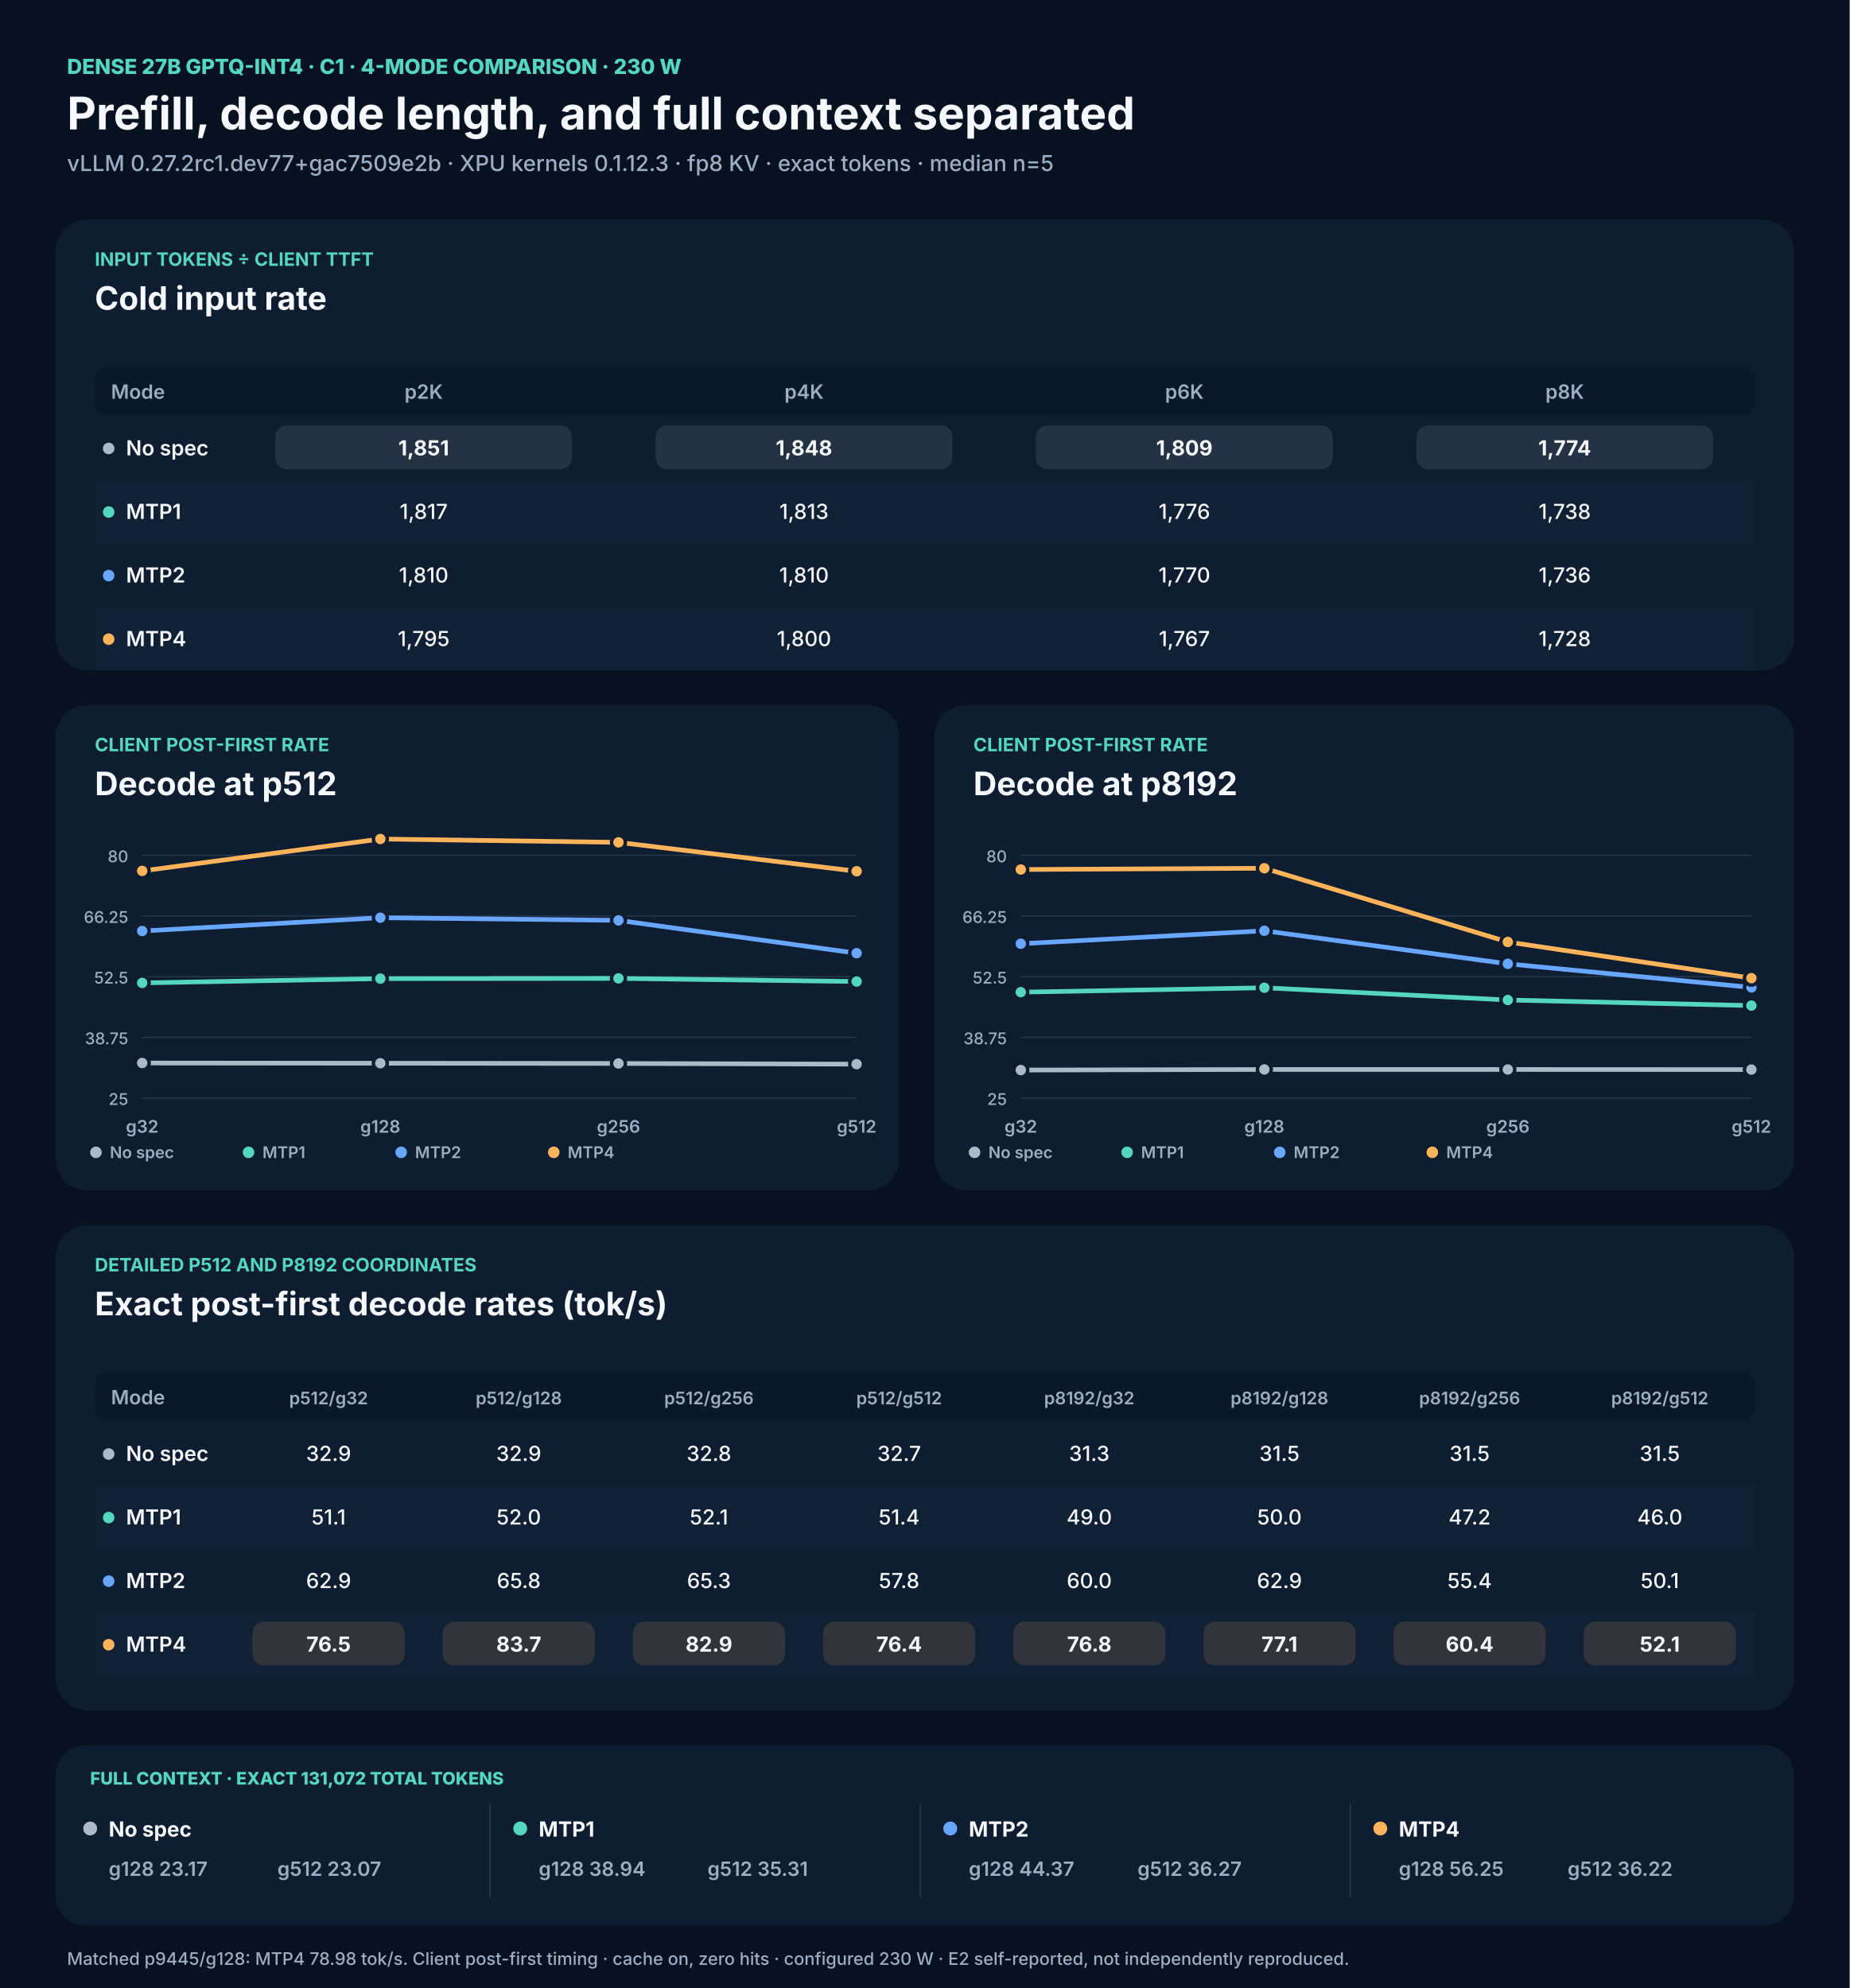
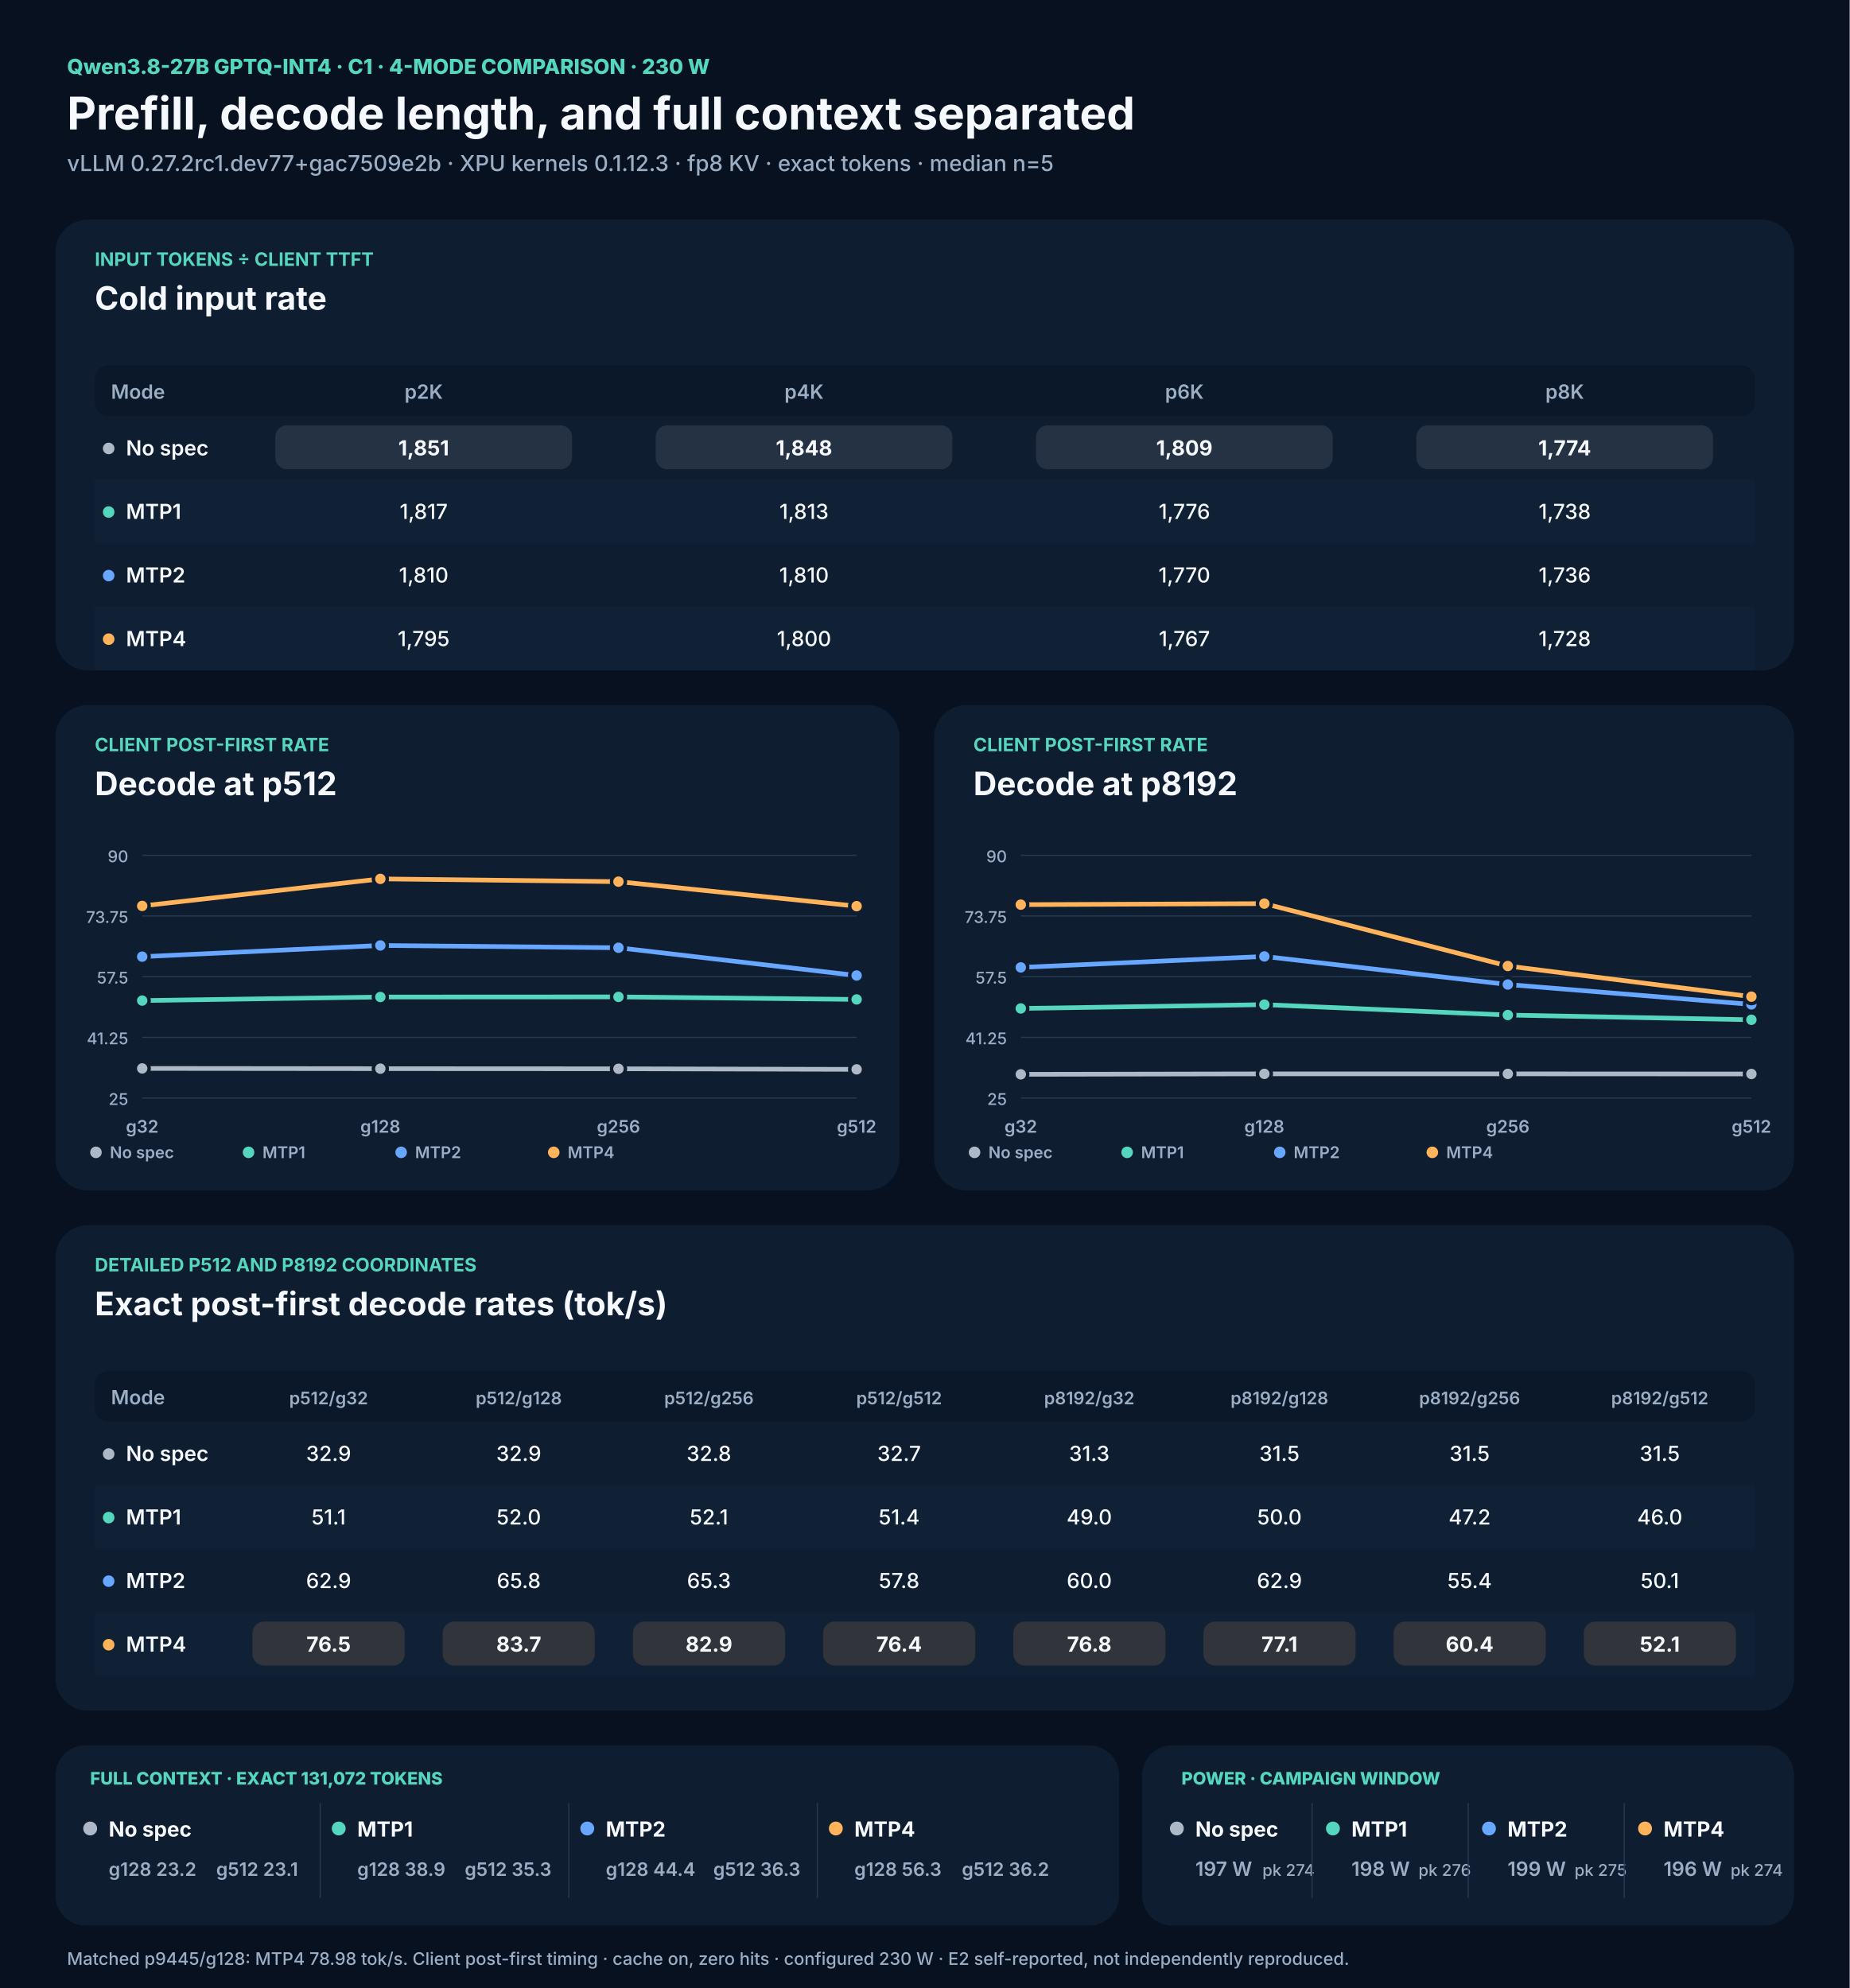
<svg xmlns="http://www.w3.org/2000/svg" width="1600" height="1720" viewBox="0 0 1600 1720" role="img" aria-labelledby="title desc">
  <rect width="1600" height="1720" fill="#07111f" />
  <style>text{font-family:Inter,ui-sans-serif,system-ui,-apple-system,BlinkMacSystemFont,"Segoe UI",sans-serif;font-variant-numeric:tabular-nums}</style>
-   <text x="58" y="64" fill="#55d6be" font-size="18" font-weight="800" text-anchor="start">DENSE 27B GPTQ-INT4 · C1 · 4-MODE COMPARISON · 230 W</text>
+   <text x="58" y="64" fill="#55d6be" font-size="18" font-weight="800" text-anchor="start">Qwen3.8-27B GPTQ-INT4 · C1 · 4-MODE COMPARISON · 230 W</text>
  <text x="58" y="112" fill="#f5f8fc" font-size="39" font-weight="750" text-anchor="start">Prefill, decode length, and full context separated</text>
  <text x="58" y="148" fill="#9caec4" font-size="19" font-weight="500" text-anchor="start">vLLM 0.27.2rc1.dev77+gac7509e2b · XPU kernels 0.1.12.3 · fp8 KV · exact tokens · median n=5</text>
  <rect x="48" y="190" width="1504" height="390" rx="28" fill="#0f1d30" />
  <text x="82" y="230" fill="#55d6be" font-size="16" font-weight="700" text-anchor="start">INPUT TOKENS ÷ CLIENT TTFT</text>
  <text x="82" y="268" fill="#f5f8fc" font-size="28" font-weight="700" text-anchor="start">Cold input rate</text>
  <rect x="82" y="316" width="1436" height="44" rx="12" fill="#0b1829" />
  <text x="96" y="345" fill="#9caec4" font-size="17" font-weight="600" text-anchor="start">Mode</text>
  <text x="366.5" y="345" fill="#9caec4" font-size="17" font-weight="600" text-anchor="middle">p2K</text>
  <text x="695.5" y="345" fill="#9caec4" font-size="17" font-weight="600" text-anchor="middle">p4K</text>
  <text x="1024.5" y="345" fill="#9caec4" font-size="17" font-weight="600" text-anchor="middle">p6K</text>
  <text x="1353.5" y="345" fill="#9caec4" font-size="17" font-weight="600" text-anchor="middle">p8K</text>
  <circle cx="94" cy="388" r="5" fill="#aeb9c7" />
  <text x="109" y="394" fill="#f5f8fc" font-size="18" font-weight="600" text-anchor="start">No spec</text>
  <rect x="238.2" y="368" width="256.6" height="38" rx="10" fill="#aeb9c7" opacity="0.14" />
  <text x="366.5" y="394" fill="#f5f8fc" font-size="18" font-weight="700" text-anchor="middle">1,851</text>
  <rect x="567.2" y="368" width="256.6" height="38" rx="10" fill="#aeb9c7" opacity="0.14" />
  <text x="695.5" y="394" fill="#f5f8fc" font-size="18" font-weight="700" text-anchor="middle">1,848</text>
  <rect x="896.2" y="368" width="256.6" height="38" rx="10" fill="#aeb9c7" opacity="0.14" />
  <text x="1024.5" y="394" fill="#f5f8fc" font-size="18" font-weight="700" text-anchor="middle">1,809</text>
  <rect x="1225.2" y="368" width="256.6" height="38" rx="10" fill="#aeb9c7" opacity="0.14" />
  <text x="1353.5" y="394" fill="#f5f8fc" font-size="18" font-weight="700" text-anchor="middle">1,774</text>
  <rect x="82" y="415" width="1436" height="55" fill="#12243a" opacity="0.52" />
  <circle cx="94" cy="443" r="5" fill="#55d6be" />
  <text x="109" y="449" fill="#f5f8fc" font-size="18" font-weight="600" text-anchor="start">MTP1</text>
  <text x="366.5" y="449" fill="#f5f8fc" font-size="18" font-weight="500" text-anchor="middle">1,817</text>
  <text x="695.5" y="449" fill="#f5f8fc" font-size="18" font-weight="500" text-anchor="middle">1,813</text>
  <text x="1024.5" y="449" fill="#f5f8fc" font-size="18" font-weight="500" text-anchor="middle">1,776</text>
  <text x="1353.5" y="449" fill="#f5f8fc" font-size="18" font-weight="500" text-anchor="middle">1,738</text>
  <circle cx="94" cy="498" r="5" fill="#68a7ff" />
  <text x="109" y="504" fill="#f5f8fc" font-size="18" font-weight="600" text-anchor="start">MTP2</text>
  <text x="366.5" y="504" fill="#f5f8fc" font-size="18" font-weight="500" text-anchor="middle">1,810</text>
  <text x="695.5" y="504" fill="#f5f8fc" font-size="18" font-weight="500" text-anchor="middle">1,810</text>
  <text x="1024.5" y="504" fill="#f5f8fc" font-size="18" font-weight="500" text-anchor="middle">1,770</text>
  <text x="1353.5" y="504" fill="#f5f8fc" font-size="18" font-weight="500" text-anchor="middle">1,736</text>
  <rect x="82" y="525" width="1436" height="55" fill="#12243a" opacity="0.52" />
  <circle cx="94" cy="553" r="5" fill="#ffb45c" />
  <text x="109" y="559" fill="#f5f8fc" font-size="18" font-weight="600" text-anchor="start">MTP4</text>
  <text x="366.5" y="559" fill="#f5f8fc" font-size="18" font-weight="500" text-anchor="middle">1,795</text>
  <text x="695.5" y="559" fill="#f5f8fc" font-size="18" font-weight="500" text-anchor="middle">1,800</text>
  <text x="1024.5" y="559" fill="#f5f8fc" font-size="18" font-weight="500" text-anchor="middle">1,767</text>
  <text x="1353.5" y="559" fill="#f5f8fc" font-size="18" font-weight="500" text-anchor="middle">1,728</text>
  <rect x="48" y="610" width="730" height="420" rx="28" fill="#0f1d30" />
  <text x="82" y="650" fill="#55d6be" font-size="16" font-weight="700" text-anchor="start">CLIENT POST-FIRST RATE</text>
  <text x="82" y="688" fill="#f5f8fc" font-size="28" font-weight="700" text-anchor="start">Decode at p512</text>
  <line x1="123" y1="950.0" x2="741" y2="950.0" stroke="#263a53" stroke-width="1" />
  <text x="111" y="956.0" fill="#9caec4" font-size="14" font-weight="500" text-anchor="end">25</text>
  <line x1="123" y1="897.5" x2="741" y2="897.5" stroke="#263a53" stroke-width="1" />
-   <text x="111" y="903.5" fill="#9caec4" font-size="14" font-weight="500" text-anchor="end">38.75</text>
+   <text x="111" y="903.5" fill="#9caec4" font-size="14" font-weight="500" text-anchor="end">41.25</text>
  <line x1="123" y1="845.0" x2="741" y2="845.0" stroke="#263a53" stroke-width="1" />
-   <text x="111" y="851.0" fill="#9caec4" font-size="14" font-weight="500" text-anchor="end">52.5</text>
+   <text x="111" y="851.0" fill="#9caec4" font-size="14" font-weight="500" text-anchor="end">57.5</text>
  <line x1="123" y1="792.5" x2="741" y2="792.5" stroke="#263a53" stroke-width="1" />
-   <text x="111" y="798.5" fill="#9caec4" font-size="14" font-weight="500" text-anchor="end">66.25</text>
+   <text x="111" y="798.5" fill="#9caec4" font-size="14" font-weight="500" text-anchor="end">73.75</text>
  <line x1="123" y1="740.0" x2="741" y2="740.0" stroke="#263a53" stroke-width="1" />
-   <text x="111" y="746.0" fill="#9caec4" font-size="14" font-weight="500" text-anchor="end">80</text>
+   <text x="111" y="746.0" fill="#9caec4" font-size="14" font-weight="500" text-anchor="end">90</text>
  <text x="123.0" y="980" fill="#9caec4" font-size="15" font-weight="600" text-anchor="middle">g32</text>
  <text x="329.0" y="980" fill="#9caec4" font-size="15" font-weight="600" text-anchor="middle">g128</text>
  <text x="535.0" y="980" fill="#9caec4" font-size="15" font-weight="600" text-anchor="middle">g256</text>
  <text x="741.0" y="980" fill="#9caec4" font-size="15" font-weight="600" text-anchor="middle">g512</text>
-   <polyline points="123.0,919.7 329.0,919.9 535.0,920.1 741.0,920.7" fill="none" stroke="#aeb9c7" stroke-width="4" stroke-linecap="round" stroke-linejoin="round" />
-   <circle cx="123.0" cy="919.7" r="6" fill="#aeb9c7" stroke="#0f1d30" stroke-width="3" />
-   <circle cx="329.0" cy="919.9" r="6" fill="#aeb9c7" stroke="#0f1d30" stroke-width="3" />
-   <circle cx="535.0" cy="920.1" r="6" fill="#aeb9c7" stroke="#0f1d30" stroke-width="3" />
-   <circle cx="741.0" cy="920.7" r="6" fill="#aeb9c7" stroke="#0f1d30" stroke-width="3" />
-   <polyline points="123.0,850.4 329.0,846.7 535.0,846.5 741.0,849.2" fill="none" stroke="#55d6be" stroke-width="4" stroke-linecap="round" stroke-linejoin="round" />
-   <circle cx="123.0" cy="850.4" r="6" fill="#55d6be" stroke="#0f1d30" stroke-width="3" />
-   <circle cx="329.0" cy="846.7" r="6" fill="#55d6be" stroke="#0f1d30" stroke-width="3" />
-   <circle cx="535.0" cy="846.5" r="6" fill="#55d6be" stroke="#0f1d30" stroke-width="3" />
-   <circle cx="741.0" cy="849.2" r="6" fill="#55d6be" stroke="#0f1d30" stroke-width="3" />
-   <polyline points="123.0,805.5 329.0,794.0 535.0,796.3 741.0,824.7" fill="none" stroke="#68a7ff" stroke-width="4" stroke-linecap="round" stroke-linejoin="round" />
-   <circle cx="123.0" cy="805.5" r="6" fill="#68a7ff" stroke="#0f1d30" stroke-width="3" />
-   <circle cx="329.0" cy="794.0" r="6" fill="#68a7ff" stroke="#0f1d30" stroke-width="3" />
-   <circle cx="535.0" cy="796.3" r="6" fill="#68a7ff" stroke="#0f1d30" stroke-width="3" />
-   <circle cx="741.0" cy="824.7" r="6" fill="#68a7ff" stroke="#0f1d30" stroke-width="3" />
-   <polyline points="123.0,753.5 329.0,725.9 535.0,728.8 741.0,753.8" fill="none" stroke="#ffb45c" stroke-width="4" stroke-linecap="round" stroke-linejoin="round" />
-   <circle cx="123.0" cy="753.5" r="6" fill="#ffb45c" stroke="#0f1d30" stroke-width="3" />
-   <circle cx="329.0" cy="725.9" r="6" fill="#ffb45c" stroke="#0f1d30" stroke-width="3" />
-   <circle cx="535.0" cy="728.8" r="6" fill="#ffb45c" stroke="#0f1d30" stroke-width="3" />
-   <circle cx="741.0" cy="753.8" r="6" fill="#ffb45c" stroke="#0f1d30" stroke-width="3" />
+   <polyline points="123.0,924.4 329.0,924.6 535.0,924.7 741.0,925.2" fill="none" stroke="#aeb9c7" stroke-width="4" stroke-linecap="round" stroke-linejoin="round" />
+   <circle cx="123.0" cy="924.4" r="6" fill="#aeb9c7" stroke="#0f1d30" stroke-width="3" />
+   <circle cx="329.0" cy="924.6" r="6" fill="#aeb9c7" stroke="#0f1d30" stroke-width="3" />
+   <circle cx="535.0" cy="924.7" r="6" fill="#aeb9c7" stroke="#0f1d30" stroke-width="3" />
+   <circle cx="741.0" cy="925.2" r="6" fill="#aeb9c7" stroke="#0f1d30" stroke-width="3" />
+   <polyline points="123.0,865.7 329.0,862.6 535.0,862.5 741.0,864.7" fill="none" stroke="#55d6be" stroke-width="4" stroke-linecap="round" stroke-linejoin="round" />
+   <circle cx="123.0" cy="865.7" r="6" fill="#55d6be" stroke="#0f1d30" stroke-width="3" />
+   <circle cx="329.0" cy="862.6" r="6" fill="#55d6be" stroke="#0f1d30" stroke-width="3" />
+   <circle cx="535.0" cy="862.5" r="6" fill="#55d6be" stroke="#0f1d30" stroke-width="3" />
+   <circle cx="741.0" cy="864.7" r="6" fill="#55d6be" stroke="#0f1d30" stroke-width="3" />
+   <polyline points="123.0,827.7 329.0,818.0 535.0,820.0 741.0,844.0" fill="none" stroke="#68a7ff" stroke-width="4" stroke-linecap="round" stroke-linejoin="round" />
+   <circle cx="123.0" cy="827.7" r="6" fill="#68a7ff" stroke="#0f1d30" stroke-width="3" />
+   <circle cx="329.0" cy="818.0" r="6" fill="#68a7ff" stroke="#0f1d30" stroke-width="3" />
+   <circle cx="535.0" cy="820.0" r="6" fill="#68a7ff" stroke="#0f1d30" stroke-width="3" />
+   <circle cx="741.0" cy="844.0" r="6" fill="#68a7ff" stroke="#0f1d30" stroke-width="3" />
+   <polyline points="123.0,783.8 329.0,760.4 535.0,762.8 741.0,784.0" fill="none" stroke="#ffb45c" stroke-width="4" stroke-linecap="round" stroke-linejoin="round" />
+   <circle cx="123.0" cy="783.8" r="6" fill="#ffb45c" stroke="#0f1d30" stroke-width="3" />
+   <circle cx="329.0" cy="760.4" r="6" fill="#ffb45c" stroke="#0f1d30" stroke-width="3" />
+   <circle cx="535.0" cy="762.8" r="6" fill="#ffb45c" stroke="#0f1d30" stroke-width="3" />
+   <circle cx="741.0" cy="784.0" r="6" fill="#ffb45c" stroke="#0f1d30" stroke-width="3" />
  <circle cx="83" cy="997" r="5" fill="#aeb9c7" />
  <text x="95" y="1002" fill="#9caec4" font-size="14" font-weight="600" text-anchor="start">No spec</text>
  <circle cx="215" cy="997" r="5" fill="#55d6be" />
  <text x="227" y="1002" fill="#9caec4" font-size="14" font-weight="600" text-anchor="start">MTP1</text>
  <circle cx="347" cy="997" r="5" fill="#68a7ff" />
  <text x="359" y="1002" fill="#9caec4" font-size="14" font-weight="600" text-anchor="start">MTP2</text>
  <circle cx="479" cy="997" r="5" fill="#ffb45c" />
  <text x="491" y="1002" fill="#9caec4" font-size="14" font-weight="600" text-anchor="start">MTP4</text>
  <rect x="808" y="610" width="744" height="420" rx="28" fill="#0f1d30" />
  <text x="842" y="650" fill="#55d6be" font-size="16" font-weight="700" text-anchor="start">CLIENT POST-FIRST RATE</text>
  <text x="842" y="688" fill="#f5f8fc" font-size="28" font-weight="700" text-anchor="start">Decode at p8192</text>
  <line x1="883" y1="950.0" x2="1515" y2="950.0" stroke="#263a53" stroke-width="1" />
  <text x="871" y="956.0" fill="#9caec4" font-size="14" font-weight="500" text-anchor="end">25</text>
  <line x1="883" y1="897.5" x2="1515" y2="897.5" stroke="#263a53" stroke-width="1" />
-   <text x="871" y="903.5" fill="#9caec4" font-size="14" font-weight="500" text-anchor="end">38.75</text>
+   <text x="871" y="903.5" fill="#9caec4" font-size="14" font-weight="500" text-anchor="end">41.25</text>
  <line x1="883" y1="845.0" x2="1515" y2="845.0" stroke="#263a53" stroke-width="1" />
-   <text x="871" y="851.0" fill="#9caec4" font-size="14" font-weight="500" text-anchor="end">52.5</text>
+   <text x="871" y="851.0" fill="#9caec4" font-size="14" font-weight="500" text-anchor="end">57.5</text>
  <line x1="883" y1="792.5" x2="1515" y2="792.5" stroke="#263a53" stroke-width="1" />
-   <text x="871" y="798.5" fill="#9caec4" font-size="14" font-weight="500" text-anchor="end">66.25</text>
+   <text x="871" y="798.5" fill="#9caec4" font-size="14" font-weight="500" text-anchor="end">73.75</text>
  <line x1="883" y1="740.0" x2="1515" y2="740.0" stroke="#263a53" stroke-width="1" />
-   <text x="871" y="746.0" fill="#9caec4" font-size="14" font-weight="500" text-anchor="end">80</text>
+   <text x="871" y="746.0" fill="#9caec4" font-size="14" font-weight="500" text-anchor="end">90</text>
  <text x="883.0" y="980" fill="#9caec4" font-size="15" font-weight="600" text-anchor="middle">g32</text>
  <text x="1093.667" y="980" fill="#9caec4" font-size="15" font-weight="600" text-anchor="middle">g128</text>
  <text x="1304.333" y="980" fill="#9caec4" font-size="15" font-weight="600" text-anchor="middle">g256</text>
  <text x="1515.0" y="980" fill="#9caec4" font-size="15" font-weight="600" text-anchor="middle">g512</text>
-   <polyline points="883.0,925.8 1093.7,925.3 1304.3,925.3 1515.0,925.4" fill="none" stroke="#aeb9c7" stroke-width="4" stroke-linecap="round" stroke-linejoin="round" />
-   <circle cx="883.0" cy="925.8" r="6" fill="#aeb9c7" stroke="#0f1d30" stroke-width="3" />
-   <circle cx="1093.7" cy="925.3" r="6" fill="#aeb9c7" stroke="#0f1d30" stroke-width="3" />
-   <circle cx="1304.3" cy="925.3" r="6" fill="#aeb9c7" stroke="#0f1d30" stroke-width="3" />
-   <circle cx="1515.0" cy="925.4" r="6" fill="#aeb9c7" stroke="#0f1d30" stroke-width="3" />
-   <polyline points="883.0,858.4 1093.7,854.6 1304.3,865.2 1515.0,870.0" fill="none" stroke="#55d6be" stroke-width="4" stroke-linecap="round" stroke-linejoin="round" />
-   <circle cx="883.0" cy="858.4" r="6" fill="#55d6be" stroke="#0f1d30" stroke-width="3" />
-   <circle cx="1093.7" cy="854.6" r="6" fill="#55d6be" stroke="#0f1d30" stroke-width="3" />
-   <circle cx="1304.3" cy="865.2" r="6" fill="#55d6be" stroke="#0f1d30" stroke-width="3" />
-   <circle cx="1515.0" cy="870.0" r="6" fill="#55d6be" stroke="#0f1d30" stroke-width="3" />
-   <polyline points="883.0,816.5 1093.7,805.3 1304.3,833.9 1515.0,854.3" fill="none" stroke="#68a7ff" stroke-width="4" stroke-linecap="round" stroke-linejoin="round" />
-   <circle cx="883.0" cy="816.5" r="6" fill="#68a7ff" stroke="#0f1d30" stroke-width="3" />
-   <circle cx="1093.7" cy="805.3" r="6" fill="#68a7ff" stroke="#0f1d30" stroke-width="3" />
-   <circle cx="1304.3" cy="833.9" r="6" fill="#68a7ff" stroke="#0f1d30" stroke-width="3" />
-   <circle cx="1515.0" cy="854.3" r="6" fill="#68a7ff" stroke="#0f1d30" stroke-width="3" />
-   <polyline points="883.0,752.3 1093.7,751.2 1304.3,815.0 1515.0,846.3" fill="none" stroke="#ffb45c" stroke-width="4" stroke-linecap="round" stroke-linejoin="round" />
-   <circle cx="883.0" cy="752.3" r="6" fill="#ffb45c" stroke="#0f1d30" stroke-width="3" />
-   <circle cx="1093.7" cy="751.2" r="6" fill="#ffb45c" stroke="#0f1d30" stroke-width="3" />
-   <circle cx="1304.3" cy="815.0" r="6" fill="#ffb45c" stroke="#0f1d30" stroke-width="3" />
-   <circle cx="1515.0" cy="846.3" r="6" fill="#ffb45c" stroke="#0f1d30" stroke-width="3" />
+   <polyline points="883.0,929.5 1093.7,929.1 1304.3,929.1 1515.0,929.2" fill="none" stroke="#aeb9c7" stroke-width="4" stroke-linecap="round" stroke-linejoin="round" />
+   <circle cx="883.0" cy="929.5" r="6" fill="#aeb9c7" stroke="#0f1d30" stroke-width="3" />
+   <circle cx="1093.7" cy="929.1" r="6" fill="#aeb9c7" stroke="#0f1d30" stroke-width="3" />
+   <circle cx="1304.3" cy="929.1" r="6" fill="#aeb9c7" stroke="#0f1d30" stroke-width="3" />
+   <circle cx="1515.0" cy="929.2" r="6" fill="#aeb9c7" stroke="#0f1d30" stroke-width="3" />
+   <polyline points="883.0,872.5 1093.7,869.2 1304.3,878.2 1515.0,882.3" fill="none" stroke="#55d6be" stroke-width="4" stroke-linecap="round" stroke-linejoin="round" />
+   <circle cx="883.0" cy="872.5" r="6" fill="#55d6be" stroke="#0f1d30" stroke-width="3" />
+   <circle cx="1093.7" cy="869.2" r="6" fill="#55d6be" stroke="#0f1d30" stroke-width="3" />
+   <circle cx="1304.3" cy="878.2" r="6" fill="#55d6be" stroke="#0f1d30" stroke-width="3" />
+   <circle cx="1515.0" cy="882.3" r="6" fill="#55d6be" stroke="#0f1d30" stroke-width="3" />
+   <polyline points="883.0,837.0 1093.7,827.5 1304.3,851.8 1515.0,869.0" fill="none" stroke="#68a7ff" stroke-width="4" stroke-linecap="round" stroke-linejoin="round" />
+   <circle cx="883.0" cy="837.0" r="6" fill="#68a7ff" stroke="#0f1d30" stroke-width="3" />
+   <circle cx="1093.7" cy="827.5" r="6" fill="#68a7ff" stroke="#0f1d30" stroke-width="3" />
+   <circle cx="1304.3" cy="851.8" r="6" fill="#68a7ff" stroke="#0f1d30" stroke-width="3" />
+   <circle cx="1515.0" cy="869.0" r="6" fill="#68a7ff" stroke="#0f1d30" stroke-width="3" />
+   <polyline points="883.0,782.7 1093.7,781.8 1304.3,835.8 1515.0,862.3" fill="none" stroke="#ffb45c" stroke-width="4" stroke-linecap="round" stroke-linejoin="round" />
+   <circle cx="883.0" cy="782.7" r="6" fill="#ffb45c" stroke="#0f1d30" stroke-width="3" />
+   <circle cx="1093.7" cy="781.8" r="6" fill="#ffb45c" stroke="#0f1d30" stroke-width="3" />
+   <circle cx="1304.3" cy="835.8" r="6" fill="#ffb45c" stroke="#0f1d30" stroke-width="3" />
+   <circle cx="1515.0" cy="862.3" r="6" fill="#ffb45c" stroke="#0f1d30" stroke-width="3" />
  <circle cx="843" cy="997" r="5" fill="#aeb9c7" />
  <text x="855" y="1002" fill="#9caec4" font-size="14" font-weight="600" text-anchor="start">No spec</text>
  <circle cx="975" cy="997" r="5" fill="#55d6be" />
  <text x="987" y="1002" fill="#9caec4" font-size="14" font-weight="600" text-anchor="start">MTP1</text>
  <circle cx="1107" cy="997" r="5" fill="#68a7ff" />
  <text x="1119" y="1002" fill="#9caec4" font-size="14" font-weight="600" text-anchor="start">MTP2</text>
  <circle cx="1239" cy="997" r="5" fill="#ffb45c" />
  <text x="1251" y="1002" fill="#9caec4" font-size="14" font-weight="600" text-anchor="start">MTP4</text>
  <rect x="48" y="1060" width="1504" height="420" rx="28" fill="#0f1d30" />
  <text x="82" y="1100" fill="#55d6be" font-size="16" font-weight="700" text-anchor="start">DETAILED P512 AND P8192 COORDINATES</text>
  <text x="82" y="1138" fill="#f5f8fc" font-size="28" font-weight="700" text-anchor="start">Exact post-first decode rates (tok/s)</text>
  <rect x="82" y="1186" width="1436" height="44" rx="12" fill="#0b1829" />
  <text x="96" y="1215" fill="#9caec4" font-size="17" font-weight="600" text-anchor="start">Mode</text>
  <text x="284.25" y="1215" fill="#9caec4" font-size="15" font-weight="600" text-anchor="middle">p512/g32</text>
  <text x="448.75" y="1215" fill="#9caec4" font-size="15" font-weight="600" text-anchor="middle">p512/g128</text>
  <text x="613.25" y="1215" fill="#9caec4" font-size="15" font-weight="600" text-anchor="middle">p512/g256</text>
  <text x="777.75" y="1215" fill="#9caec4" font-size="15" font-weight="600" text-anchor="middle">p512/g512</text>
  <text x="942.25" y="1215" fill="#9caec4" font-size="15" font-weight="600" text-anchor="middle">p8192/g32</text>
  <text x="1106.75" y="1215" fill="#9caec4" font-size="15" font-weight="600" text-anchor="middle">p8192/g128</text>
  <text x="1271.25" y="1215" fill="#9caec4" font-size="15" font-weight="600" text-anchor="middle">p8192/g256</text>
  <text x="1435.75" y="1215" fill="#9caec4" font-size="15" font-weight="600" text-anchor="middle">p8192/g512</text>
  <circle cx="94" cy="1258" r="5" fill="#aeb9c7" />
  <text x="109" y="1264" fill="#f5f8fc" font-size="18" font-weight="600" text-anchor="start">No spec</text>
  <text x="284.25" y="1264" fill="#f5f8fc" font-size="18" font-weight="500" text-anchor="middle">32.9</text>
  <text x="448.75" y="1264" fill="#f5f8fc" font-size="18" font-weight="500" text-anchor="middle">32.9</text>
  <text x="613.25" y="1264" fill="#f5f8fc" font-size="18" font-weight="500" text-anchor="middle">32.8</text>
  <text x="777.75" y="1264" fill="#f5f8fc" font-size="18" font-weight="500" text-anchor="middle">32.7</text>
  <text x="942.25" y="1264" fill="#f5f8fc" font-size="18" font-weight="500" text-anchor="middle">31.3</text>
  <text x="1106.75" y="1264" fill="#f5f8fc" font-size="18" font-weight="500" text-anchor="middle">31.5</text>
  <text x="1271.25" y="1264" fill="#f5f8fc" font-size="18" font-weight="500" text-anchor="middle">31.5</text>
  <text x="1435.75" y="1264" fill="#f5f8fc" font-size="18" font-weight="500" text-anchor="middle">31.5</text>
  <rect x="82" y="1285" width="1436" height="55" fill="#12243a" opacity="0.52" />
  <circle cx="94" cy="1313" r="5" fill="#55d6be" />
  <text x="109" y="1319" fill="#f5f8fc" font-size="18" font-weight="600" text-anchor="start">MTP1</text>
  <text x="284.25" y="1319" fill="#f5f8fc" font-size="18" font-weight="500" text-anchor="middle">51.1</text>
  <text x="448.75" y="1319" fill="#f5f8fc" font-size="18" font-weight="500" text-anchor="middle">52.0</text>
  <text x="613.25" y="1319" fill="#f5f8fc" font-size="18" font-weight="500" text-anchor="middle">52.1</text>
  <text x="777.75" y="1319" fill="#f5f8fc" font-size="18" font-weight="500" text-anchor="middle">51.4</text>
  <text x="942.25" y="1319" fill="#f5f8fc" font-size="18" font-weight="500" text-anchor="middle">49.0</text>
  <text x="1106.75" y="1319" fill="#f5f8fc" font-size="18" font-weight="500" text-anchor="middle">50.0</text>
  <text x="1271.25" y="1319" fill="#f5f8fc" font-size="18" font-weight="500" text-anchor="middle">47.2</text>
  <text x="1435.75" y="1319" fill="#f5f8fc" font-size="18" font-weight="500" text-anchor="middle">46.0</text>
  <circle cx="94" cy="1368" r="5" fill="#68a7ff" />
  <text x="109" y="1374" fill="#f5f8fc" font-size="18" font-weight="600" text-anchor="start">MTP2</text>
  <text x="284.25" y="1374" fill="#f5f8fc" font-size="18" font-weight="500" text-anchor="middle">62.9</text>
  <text x="448.75" y="1374" fill="#f5f8fc" font-size="18" font-weight="500" text-anchor="middle">65.8</text>
  <text x="613.25" y="1374" fill="#f5f8fc" font-size="18" font-weight="500" text-anchor="middle">65.3</text>
  <text x="777.75" y="1374" fill="#f5f8fc" font-size="18" font-weight="500" text-anchor="middle">57.8</text>
  <text x="942.25" y="1374" fill="#f5f8fc" font-size="18" font-weight="500" text-anchor="middle">60.0</text>
  <text x="1106.75" y="1374" fill="#f5f8fc" font-size="18" font-weight="500" text-anchor="middle">62.9</text>
  <text x="1271.25" y="1374" fill="#f5f8fc" font-size="18" font-weight="500" text-anchor="middle">55.4</text>
  <text x="1435.75" y="1374" fill="#f5f8fc" font-size="18" font-weight="500" text-anchor="middle">50.1</text>
  <rect x="82" y="1395" width="1436" height="55" fill="#12243a" opacity="0.52" />
  <circle cx="94" cy="1423" r="5" fill="#ffb45c" />
  <text x="109" y="1429" fill="#f5f8fc" font-size="18" font-weight="600" text-anchor="start">MTP4</text>
  <rect x="218.4" y="1403" width="131.6" height="38" rx="10" fill="#ffb45c" opacity="0.14" />
  <text x="284.25" y="1429" fill="#f5f8fc" font-size="18" font-weight="700" text-anchor="middle">76.5</text>
  <rect x="382.9" y="1403" width="131.6" height="38" rx="10" fill="#ffb45c" opacity="0.14" />
  <text x="448.75" y="1429" fill="#f5f8fc" font-size="18" font-weight="700" text-anchor="middle">83.7</text>
  <rect x="547.5" y="1403" width="131.6" height="38" rx="10" fill="#ffb45c" opacity="0.14" />
  <text x="613.25" y="1429" fill="#f5f8fc" font-size="18" font-weight="700" text-anchor="middle">82.9</text>
  <rect x="712.0" y="1403" width="131.6" height="38" rx="10" fill="#ffb45c" opacity="0.14" />
  <text x="777.75" y="1429" fill="#f5f8fc" font-size="18" font-weight="700" text-anchor="middle">76.4</text>
  <rect x="876.5" y="1403" width="131.6" height="38" rx="10" fill="#ffb45c" opacity="0.14" />
  <text x="942.25" y="1429" fill="#f5f8fc" font-size="18" font-weight="700" text-anchor="middle">76.8</text>
  <rect x="1041.0" y="1403" width="131.6" height="38" rx="10" fill="#ffb45c" opacity="0.14" />
  <text x="1106.75" y="1429" fill="#f5f8fc" font-size="18" font-weight="700" text-anchor="middle">77.1</text>
  <rect x="1205.5" y="1403" width="131.6" height="38" rx="10" fill="#ffb45c" opacity="0.14" />
  <text x="1271.25" y="1429" fill="#f5f8fc" font-size="18" font-weight="700" text-anchor="middle">60.4</text>
  <rect x="1370.0" y="1403" width="131.6" height="38" rx="10" fill="#ffb45c" opacity="0.14" />
  <text x="1435.75" y="1429" fill="#f5f8fc" font-size="18" font-weight="700" text-anchor="middle">52.1</text>
-   <rect x="48" y="1510" width="1504" height="156" rx="26" fill="#0f1d30" />
-   <text x="78" y="1544" fill="#55d6be" font-size="15" font-weight="800" text-anchor="start">FULL CONTEXT · EXACT 131,072 TOTAL TOKENS</text>
+   <rect x="48" y="1510" width="920" height="156" rx="26" fill="#0f1d30" />
+   <text x="78" y="1544" fill="#55d6be" font-size="15" font-weight="800" text-anchor="start">FULL CONTEXT · EXACT 131,072 TOKENS</text>
  <circle cx="78" cy="1582" r="6" fill="#aeb9c7" />
  <text x="94" y="1589" fill="#f5f8fc" font-size="18" font-weight="700" text-anchor="start">No spec</text>
-   <text x="94" y="1623" fill="#9caec4" font-size="17" font-weight="600" text-anchor="start">g128 23.17</text>
-   <text x="240" y="1623" fill="#9caec4" font-size="17" font-weight="600" text-anchor="start">g512 23.07</text>
-   <line x1="424" y1="1560" x2="424" y2="1642" stroke="#263a53" stroke-width="1" />
-   <circle cx="450" cy="1582" r="6" fill="#55d6be" />
-   <text x="466" y="1589" fill="#f5f8fc" font-size="18" font-weight="700" text-anchor="start">MTP1</text>
-   <text x="466" y="1623" fill="#9caec4" font-size="17" font-weight="600" text-anchor="start">g128 38.94</text>
-   <text x="612" y="1623" fill="#9caec4" font-size="17" font-weight="600" text-anchor="start">g512 35.31</text>
-   <line x1="796" y1="1560" x2="796" y2="1642" stroke="#263a53" stroke-width="1" />
-   <circle cx="822" cy="1582" r="6" fill="#68a7ff" />
-   <text x="838" y="1589" fill="#f5f8fc" font-size="18" font-weight="700" text-anchor="start">MTP2</text>
-   <text x="838" y="1623" fill="#9caec4" font-size="17" font-weight="600" text-anchor="start">g128 44.37</text>
-   <text x="984" y="1623" fill="#9caec4" font-size="17" font-weight="600" text-anchor="start">g512 36.27</text>
-   <line x1="1168" y1="1560" x2="1168" y2="1642" stroke="#263a53" stroke-width="1" />
-   <circle cx="1194" cy="1582" r="6" fill="#ffb45c" />
-   <text x="1210" y="1589" fill="#f5f8fc" font-size="18" font-weight="700" text-anchor="start">MTP4</text>
-   <text x="1210" y="1623" fill="#9caec4" font-size="17" font-weight="600" text-anchor="start">g128 56.25</text>
-   <text x="1356" y="1623" fill="#9caec4" font-size="17" font-weight="600" text-anchor="start">g512 36.22</text>
+   <text x="94" y="1623" fill="#9caec4" font-size="16" font-weight="600" text-anchor="start">g128 23.2</text>
+   <text x="187" y="1623" fill="#9caec4" font-size="16" font-weight="600" text-anchor="start">g512 23.1</text>
+   <line x1="277" y1="1560" x2="277" y2="1642" stroke="#263a53" stroke-width="1" />
+   <circle cx="293" cy="1582" r="6" fill="#55d6be" />
+   <text x="309" y="1589" fill="#f5f8fc" font-size="18" font-weight="700" text-anchor="start">MTP1</text>
+   <text x="309" y="1623" fill="#9caec4" font-size="16" font-weight="600" text-anchor="start">g128 38.9</text>
+   <text x="402" y="1623" fill="#9caec4" font-size="16" font-weight="600" text-anchor="start">g512 35.3</text>
+   <line x1="492" y1="1560" x2="492" y2="1642" stroke="#263a53" stroke-width="1" />
+   <circle cx="508" cy="1582" r="6" fill="#68a7ff" />
+   <text x="524" y="1589" fill="#f5f8fc" font-size="18" font-weight="700" text-anchor="start">MTP2</text>
+   <text x="524" y="1623" fill="#9caec4" font-size="16" font-weight="600" text-anchor="start">g128 44.4</text>
+   <text x="617" y="1623" fill="#9caec4" font-size="16" font-weight="600" text-anchor="start">g512 36.3</text>
+   <line x1="707" y1="1560" x2="707" y2="1642" stroke="#263a53" stroke-width="1" />
+   <circle cx="723" cy="1582" r="6" fill="#ffb45c" />
+   <text x="739" y="1589" fill="#f5f8fc" font-size="18" font-weight="700" text-anchor="start">MTP4</text>
+   <text x="739" y="1623" fill="#9caec4" font-size="16" font-weight="600" text-anchor="start">g128 56.3</text>
+   <text x="832" y="1623" fill="#9caec4" font-size="16" font-weight="600" text-anchor="start">g512 36.2</text>
+   <rect x="988" y="1510" width="564" height="156" rx="26" fill="#0f1d30" />
+   <text x="1022" y="1544" fill="#55d6be" font-size="15" font-weight="800" text-anchor="start">POWER · CAMPAIGN WINDOW</text>
+   <circle cx="1018" cy="1582" r="6" fill="#aeb9c7" />
+   <text x="1034" y="1589" fill="#f5f8fc" font-size="18" font-weight="700" text-anchor="start">No spec</text>
+   <text x="1034" y="1623" fill="#9caec4" font-size="17" font-weight="600" text-anchor="start">197 W</text>
+   <text x="1092" y="1623" fill="#9caec4" font-size="14" font-weight="500" text-anchor="start">pk 274</text>
+   <line x1="1135" y1="1560" x2="1135" y2="1642" stroke="#263a53" stroke-width="1" />
+   <circle cx="1153" cy="1582" r="6" fill="#55d6be" />
+   <text x="1169" y="1589" fill="#f5f8fc" font-size="18" font-weight="700" text-anchor="start">MTP1</text>
+   <text x="1169" y="1623" fill="#9caec4" font-size="17" font-weight="600" text-anchor="start">198 W</text>
+   <text x="1227" y="1623" fill="#9caec4" font-size="14" font-weight="500" text-anchor="start">pk 276</text>
+   <line x1="1270" y1="1560" x2="1270" y2="1642" stroke="#263a53" stroke-width="1" />
+   <circle cx="1288" cy="1582" r="6" fill="#68a7ff" />
+   <text x="1304" y="1589" fill="#f5f8fc" font-size="18" font-weight="700" text-anchor="start">MTP2</text>
+   <text x="1304" y="1623" fill="#9caec4" font-size="17" font-weight="600" text-anchor="start">199 W</text>
+   <text x="1362" y="1623" fill="#9caec4" font-size="14" font-weight="500" text-anchor="start">pk 275</text>
+   <line x1="1405" y1="1560" x2="1405" y2="1642" stroke="#263a53" stroke-width="1" />
+   <circle cx="1423" cy="1582" r="6" fill="#ffb45c" />
+   <text x="1439" y="1589" fill="#f5f8fc" font-size="18" font-weight="700" text-anchor="start">MTP4</text>
+   <text x="1439" y="1623" fill="#9caec4" font-size="17" font-weight="600" text-anchor="start">196 W</text>
+   <text x="1497" y="1623" fill="#9caec4" font-size="14" font-weight="500" text-anchor="start">pk 274</text>
  <text x="58" y="1700" fill="#9caec4" font-size="15" font-weight="500" text-anchor="start">Matched p9445/g128: MTP4 78.98 tok/s. Client post-first timing · cache on, zero hits · configured 230 W · E2 self-reported, not independently reproduced.</text>
</svg>
